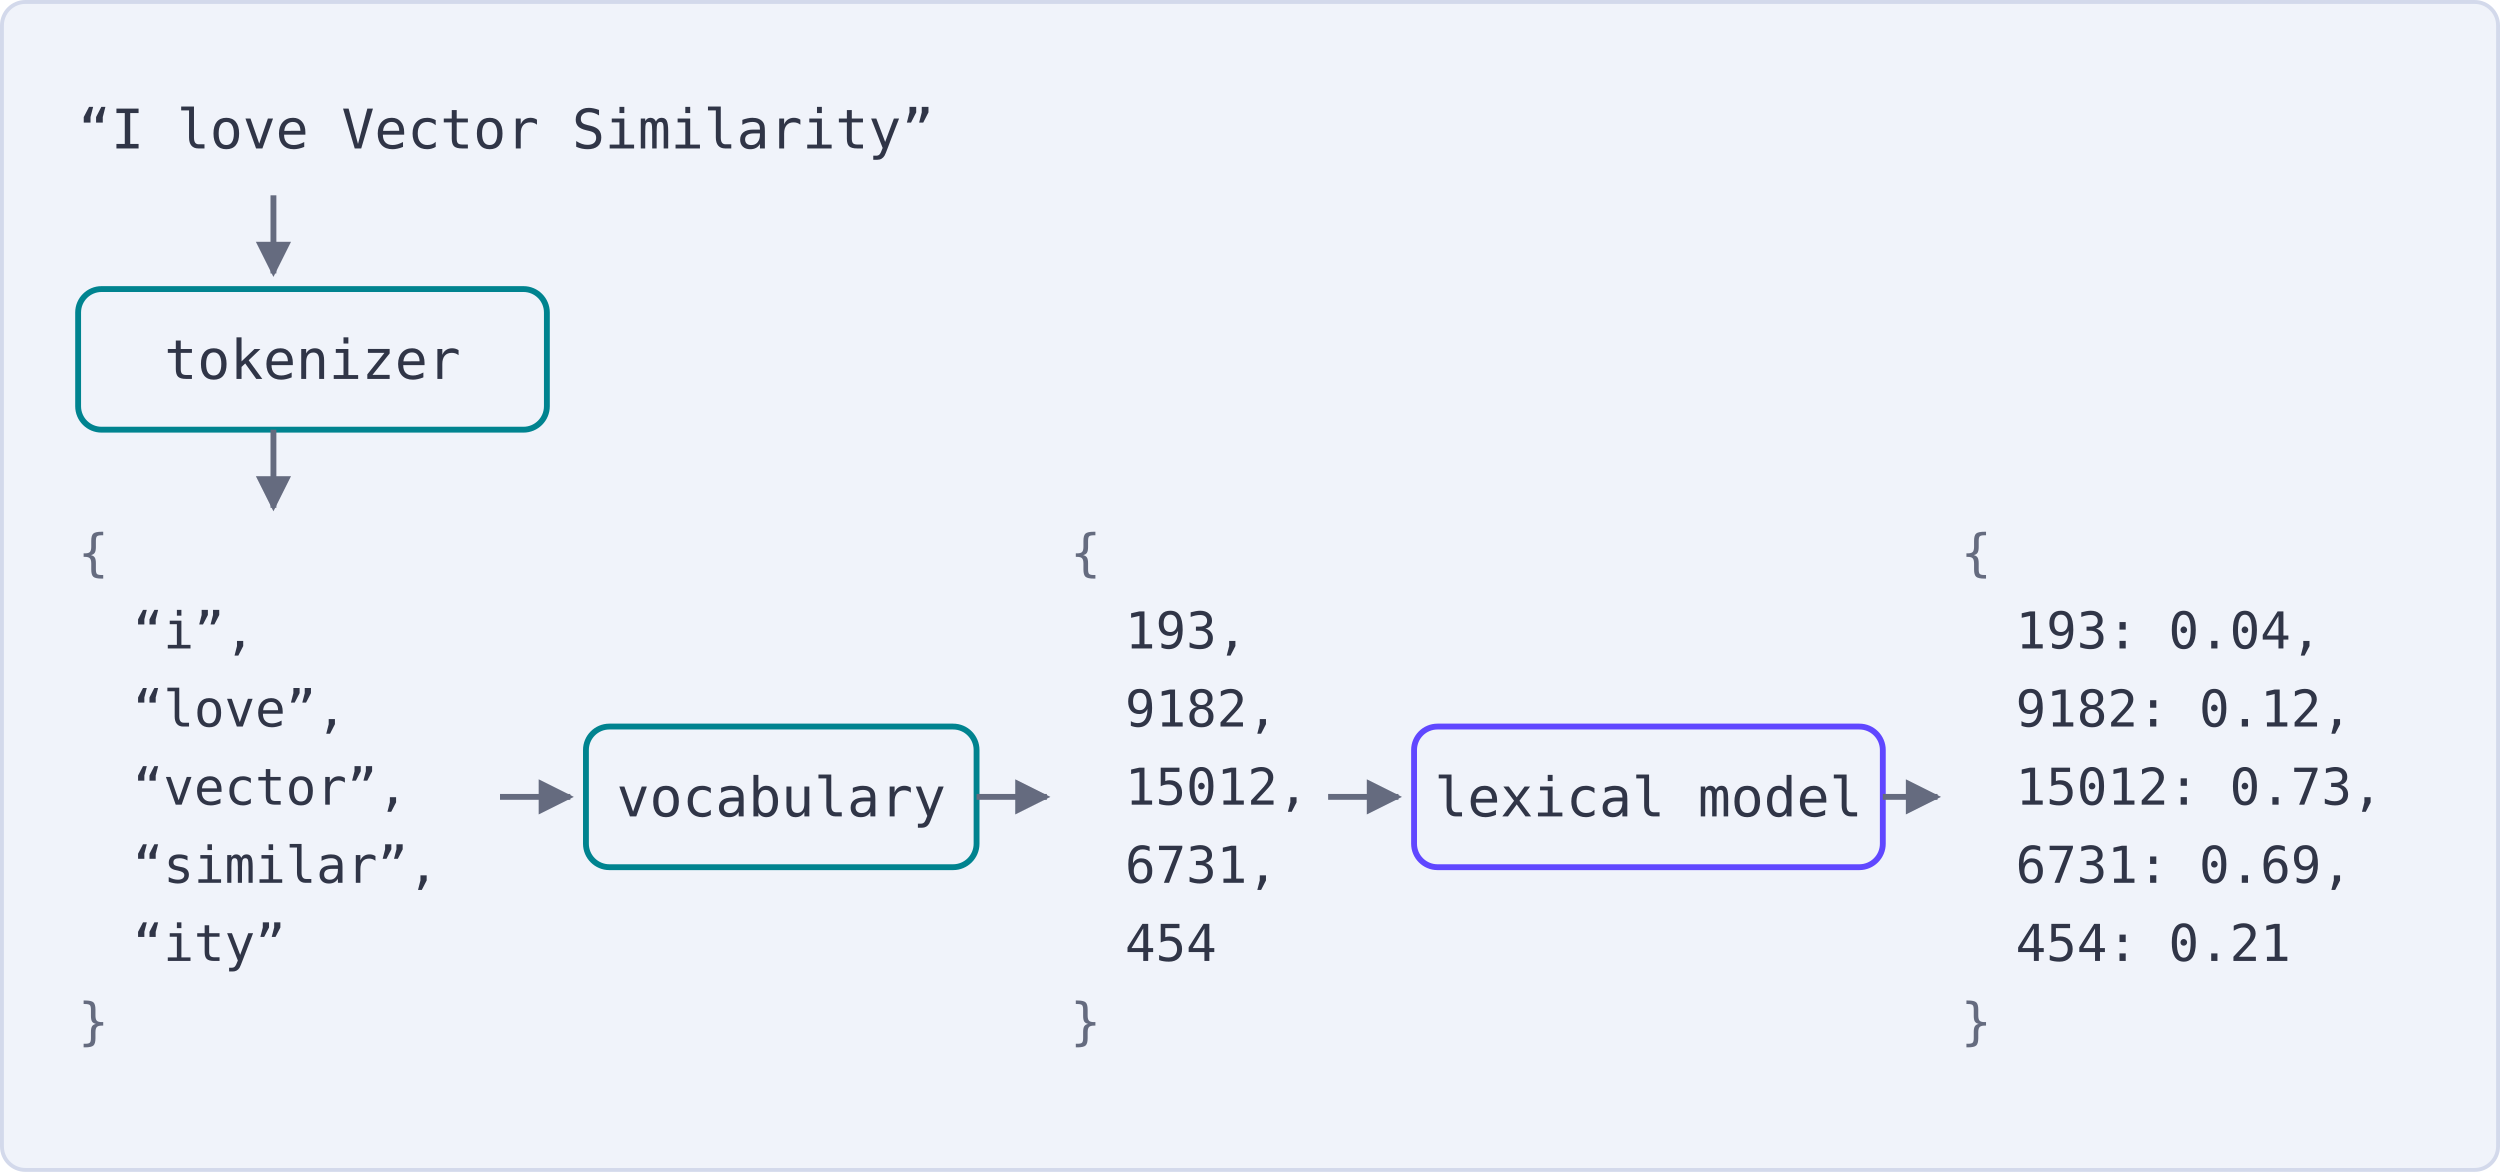
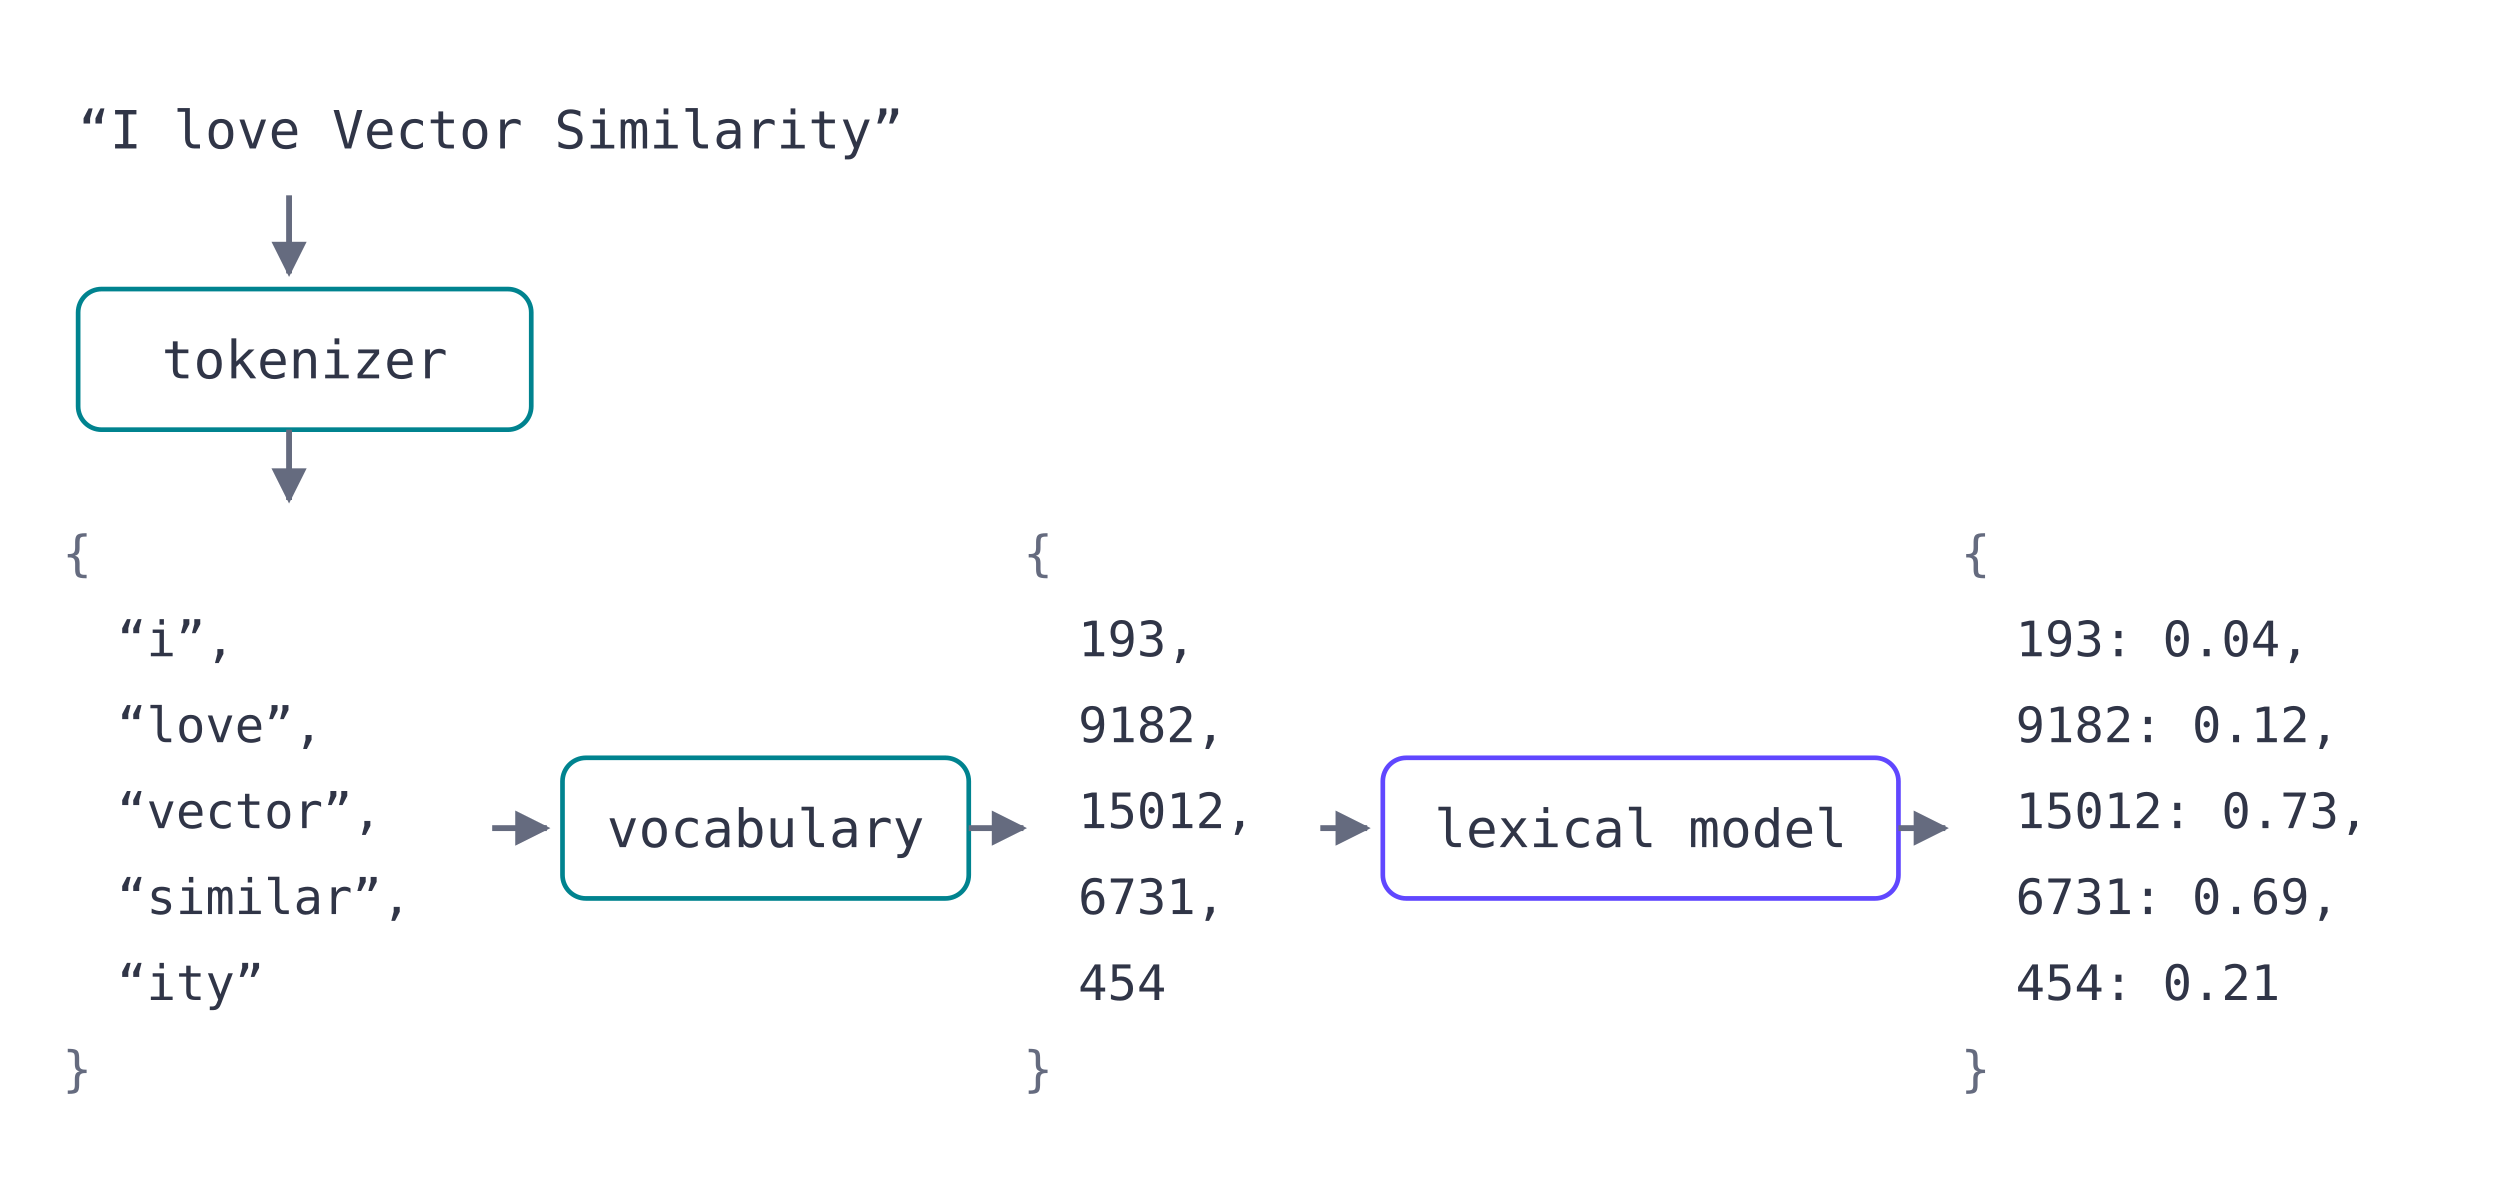
- <svg xmlns="http://www.w3.org/2000/svg" viewBox="0 0 640 300" role="img" aria-labelledby="description">
+ <svg xmlns="http://www.w3.org/2000/svg" viewBox="0 0 640 306" role="img" aria-labelledby="description">
  <defs>
    <marker id="arrow" viewBox="0 0 10 10" refX="9" refY="5" markerWidth="6" markerHeight="6" orient="auto-start-reverse">
      <path d="M0 0 L10 5 L0 10 Z" fill="#656b7f" />
    </marker>
    <marker id="arrow-accent" viewBox="0 0 10 10" refX="9" refY="5" markerWidth="5" markerHeight="5" orient="auto-start-reverse">
      <path d="M0 0 L10 5 L0 10 Z" fill="#dc244c" />
    </marker>
+     <marker id="arrow-v" viewBox="0 0 10 10" refX="9" refY="5" markerWidth="5" markerHeight="5" orient="auto-start-reverse">
+       <path d="M0 0 L10 5 L0 10 Z" fill="#6047ff" />
+     </marker>
  </defs>
-   <rect x="0.5" y="0.5" width="639" height="299" rx="6" fill="#f0f3fa" stroke="#d3d9eb" stroke-width="1" />
  <g font-family="'Geist Mono', ui-monospace, SFMono-Regular, Menlo, Consolas, monospace">
-     <text x="20" y="38" font-size="14" fill="#303547">“I love Vector Similarity”</text>
-     <path d="M70 50 V70" fill="none" stroke="#656b7f" stroke-width="1.5" marker-end="url(#arrow)" />
-     <rect x="20" y="74" width="120" height="36" rx="6" fill="none" stroke="#00838f" stroke-width="1.5" />
-     <text x="80" y="97" font-size="14" text-anchor="middle" fill="#303547">tokenizer</text>
-     <path d="M70 110 V130" fill="none" stroke="#656b7f" stroke-width="1.5" marker-end="url(#arrow)" />
-     <text x="20" y="146" font-size="13" fill="#656b7f">{</text>
-     <text x="34" y="166" font-size="13" fill="#303547">“i”,</text>
-     <text x="34" y="186" font-size="13" fill="#303547">“love”,</text>
-     <text x="34" y="206" font-size="13" fill="#303547">“vector”,</text>
-     <text x="34" y="226" font-size="13" fill="#303547">“similar”,</text>
-     <text x="34" y="246" font-size="13" fill="#303547">“ity”</text>
-     <text x="20" y="266" font-size="13" fill="#656b7f">}</text>
-     <rect x="150" y="186" width="100" height="36" rx="6" fill="none" stroke="#00838f" stroke-width="1.5" />
-     <text x="200" y="209" font-size="14" text-anchor="middle" fill="#303547">vocabulary</text>
-     <path d="M128 204 H146" fill="none" stroke="#656b7f" stroke-width="1.5" marker-end="url(#arrow)" />
-     <path d="M250 204 H268" fill="none" stroke="#656b7f" stroke-width="1.5" marker-end="url(#arrow)" />
-     <text x="274" y="146" font-size="13" fill="#656b7f">{</text>
-     <text x="288" y="166" font-size="13" fill="#303547">193,</text>
-     <text x="288" y="186" font-size="13" fill="#303547">9182,</text>
-     <text x="288" y="206" font-size="13" fill="#303547">15012,</text>
-     <text x="288" y="226" font-size="13" fill="#303547">6731,</text>
-     <text x="288" y="246" font-size="13" fill="#303547">454</text>
-     <text x="274" y="266" font-size="13" fill="#656b7f">}</text>
-     <rect x="362" y="186" width="120" height="36" rx="6" fill="none" stroke="#6047ff" stroke-width="1.5" />
-     <text x="422" y="209" font-size="14" text-anchor="middle" fill="#303547">lexical model</text>
-     <path d="M340 204 H358" fill="none" stroke="#656b7f" stroke-width="1.5" marker-end="url(#arrow)" />
-     <path d="M482 204 H496" fill="none" stroke="#656b7f" stroke-width="1.5" marker-end="url(#arrow)" />
-     <text x="502" y="146" font-size="13" fill="#656b7f">{</text>
-     <text x="516" y="166" font-size="13" fill="#303547">193: 0.04,</text>
-     <text x="516" y="186" font-size="13" fill="#303547">9182: 0.12,</text>
-     <text x="516" y="206" font-size="13" fill="#303547">15012: 0.73,</text>
-     <text x="516" y="226" font-size="13" fill="#303547">6731: 0.69,</text>
-     <text x="516" y="246" font-size="13" fill="#303547">454: 0.21</text>
-     <text x="502" y="266" font-size="13" fill="#656b7f">}</text>
+     <text x="20" y="38" font-size="13.5" fill="#303547">“I love Vector Similarity”</text>
+     <path d="M74 50 V70" fill="none" stroke="#656b7f" stroke-width="1.5" marker-end="url(#arrow)" />
+     <rect x="20" y="74" width="116" height="36" rx="6" fill="none" stroke="#00838f" stroke-width="1.2" />
+     <text x="78" y="96.86" font-size="13.5" text-anchor="middle" fill="#303547">tokenizer</text>
+     <path d="M74 110 V128" fill="none" stroke="#656b7f" stroke-width="1.5" marker-end="url(#arrow)" />
+     <text x="16" y="146" font-size="12.5" fill="#656b7f">{</text>
+     <text x="30" y="168" font-size="12.5" fill="#303547">“i”,</text>
+     <text x="30" y="190" font-size="12.5" fill="#303547">“love”,</text>
+     <text x="30" y="212" font-size="12.5" fill="#303547">“vector”,</text>
+     <text x="30" y="234" font-size="12.5" fill="#303547">“similar”,</text>
+     <text x="30" y="256" font-size="12.5" fill="#303547">“ity”</text>
+     <text x="16" y="278" font-size="12.5" fill="#656b7f">}</text>
+     <path d="M126 212 H140" fill="none" stroke="#656b7f" stroke-width="1.5" marker-end="url(#arrow)" />
+     <rect x="144" y="194" width="104" height="36" rx="6" fill="none" stroke="#00838f" stroke-width="1.2" />
+     <text x="196" y="216.86" font-size="13.5" text-anchor="middle" fill="#303547">vocabulary</text>
+     <path d="M248 212 H262" fill="none" stroke="#656b7f" stroke-width="1.5" marker-end="url(#arrow)" />
+     <text x="262" y="146" font-size="12.5" fill="#656b7f">{</text>
+     <text x="276" y="168" font-size="12.5" fill="#303547">193,</text>
+     <text x="276" y="190" font-size="12.5" fill="#303547">9182,</text>
+     <text x="276" y="212" font-size="12.5" fill="#303547">15012,</text>
+     <text x="276" y="234" font-size="12.5" fill="#303547">6731,</text>
+     <text x="276" y="256" font-size="12.5" fill="#303547">454</text>
+     <text x="262" y="278" font-size="12.5" fill="#656b7f">}</text>
+     <path d="M338 212 H350" fill="none" stroke="#656b7f" stroke-width="1.5" marker-end="url(#arrow)" />
+     <rect x="354" y="194" width="132" height="36" rx="6" fill="none" stroke="#6047ff" stroke-width="1.2" />
+     <text x="420" y="216.86" font-size="13.5" text-anchor="middle" fill="#303547">lexical model</text>
+     <path d="M486 212 H498" fill="none" stroke="#656b7f" stroke-width="1.5" marker-end="url(#arrow)" />
+     <text x="502" y="146" font-size="12.5" fill="#656b7f">{</text>
+     <text x="516" y="168" font-size="12.5" fill="#303547">193: 0.04,</text>
+     <text x="516" y="190" font-size="12.5" fill="#303547">9182: 0.12,</text>
+     <text x="516" y="212" font-size="12.5" fill="#303547">15012: 0.73,</text>
+     <text x="516" y="234" font-size="12.5" fill="#303547">6731: 0.69,</text>
+     <text x="516" y="256" font-size="12.5" fill="#303547">454: 0.21</text>
+     <text x="502" y="278" font-size="12.5" fill="#656b7f">}</text>
  </g>
</svg>
